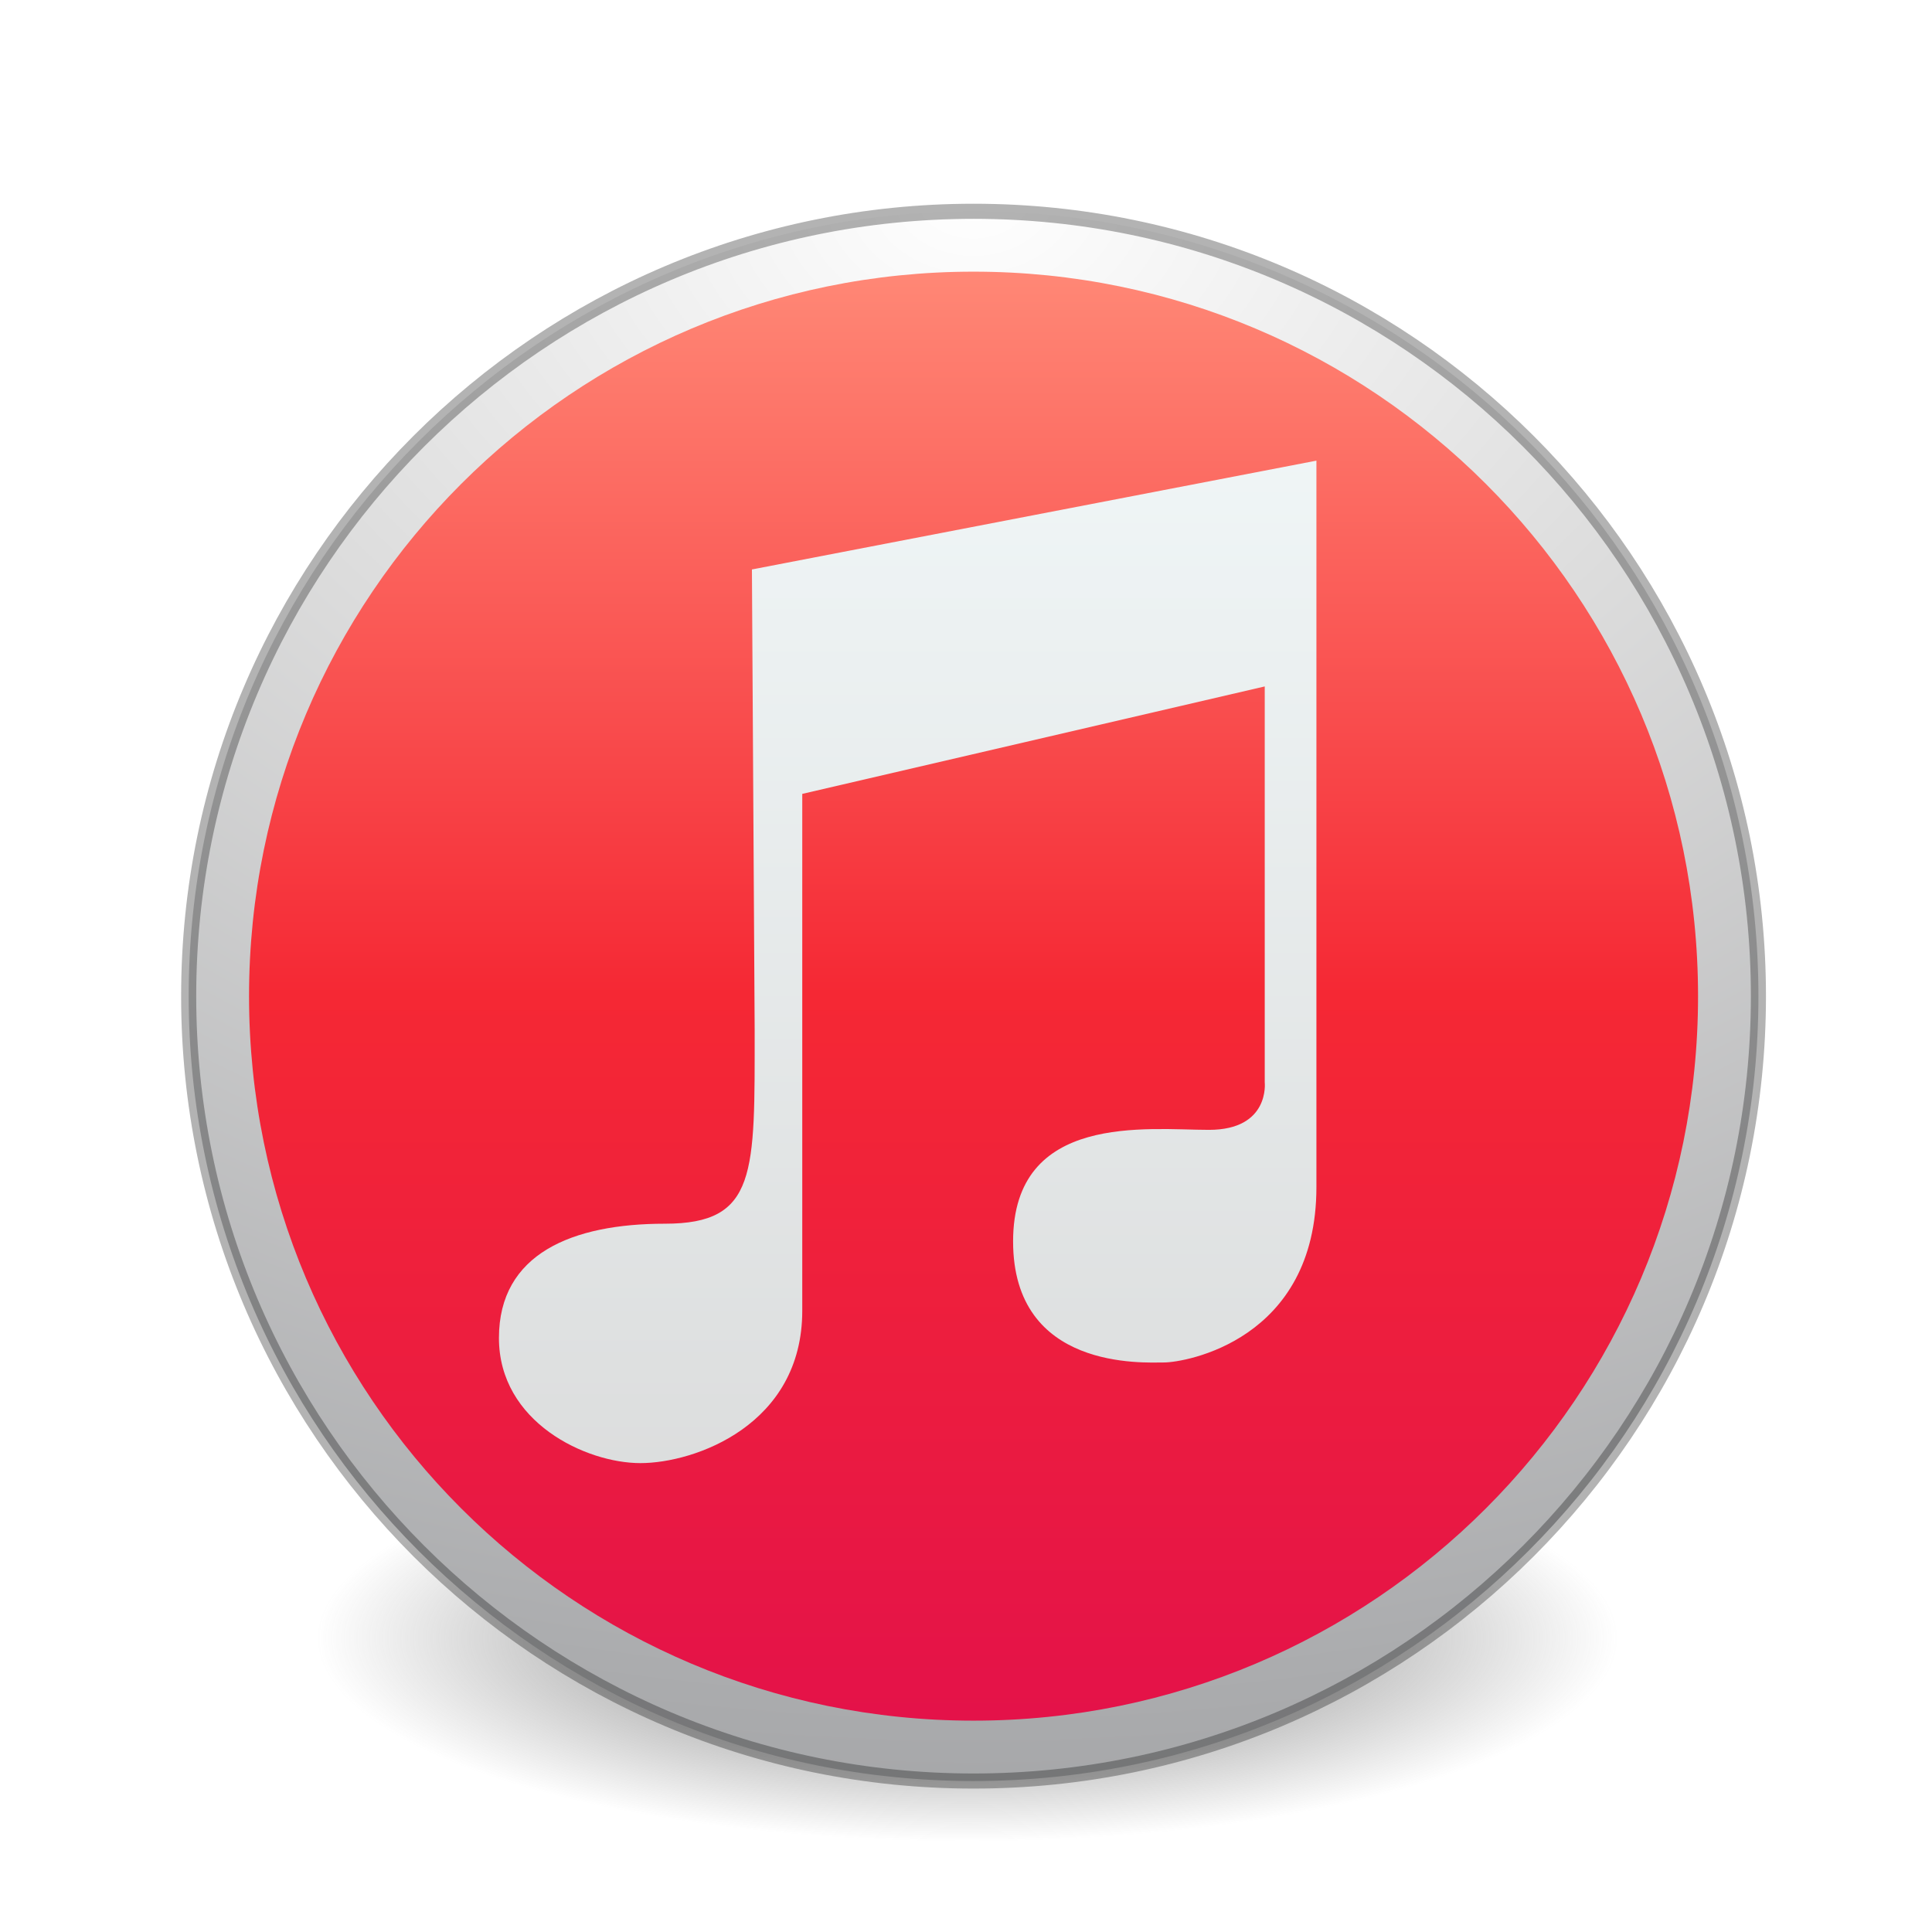
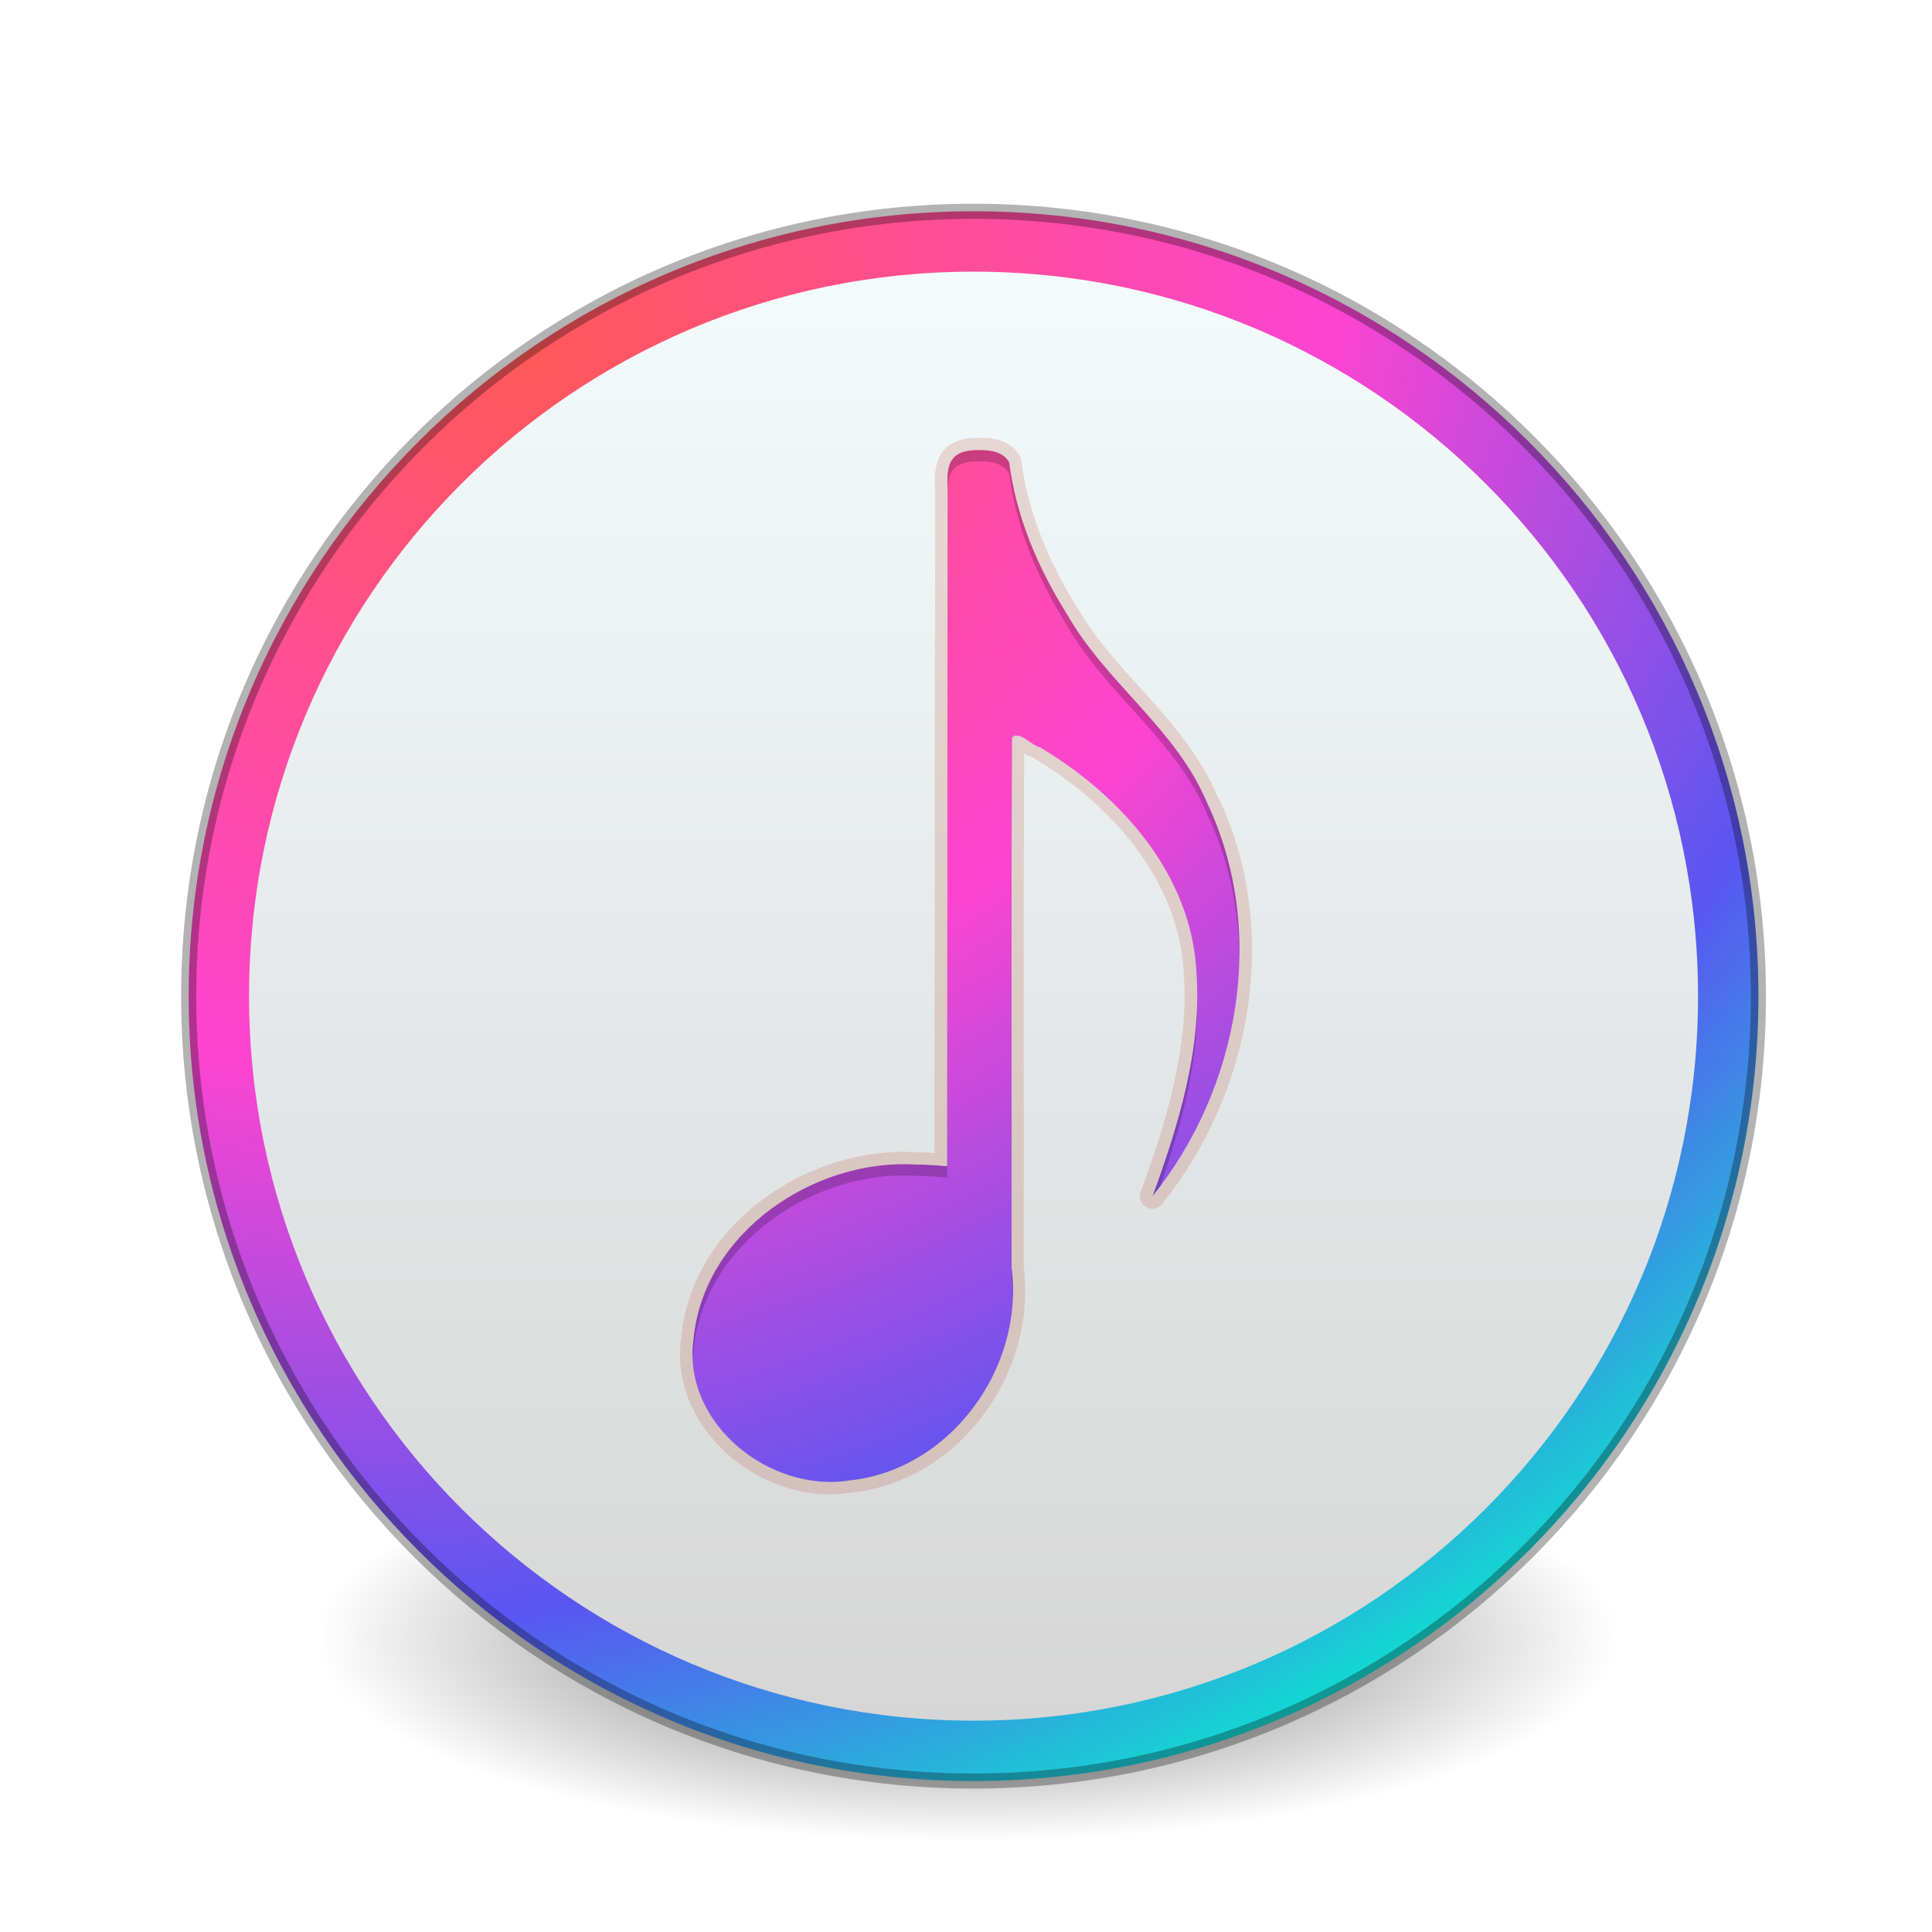
<svg xmlns="http://www.w3.org/2000/svg" xmlns:xlink="http://www.w3.org/1999/xlink" id="svg5157" height="128" width="128" version="1.1">
  <defs id="defs5159">
+     <linearGradient id="linearGradient4348">
+       <stop id="stop4350" style="stop-color:#ff5858;stop-opacity:1" offset="0" />
+       <stop id="stop4352" style="stop-color:#fc44d1;stop-opacity:1" offset="0.432" />
+       <stop offset="0.764" style="stop-color:#5956f2;stop-opacity:1" id="stop4358" />
+       <stop id="stop4354" style="stop-color:#0ee2cf;stop-opacity:1" offset="1" />
+     </linearGradient>
+     <linearGradient id="linearGradient2867-449-88-871-390-598-476-591-434-148-57-177-8-3-3-6-4-8-8-8">
+       <stop offset="0" style="stop-color:#ffcd7d;stop-opacity:1" id="stop4338" />
+       <stop offset="0.262" style="stop-color:#fc8f36;stop-opacity:1" id="stop4340" />
+       <stop offset="0.705" style="stop-color:#e23a0e;stop-opacity:1" id="stop4342" />
+       <stop offset="1" style="stop-color:#ac441f;stop-opacity:1" id="stop4344" />
+     </linearGradient>
    <linearGradient id="linearGradient3820-7-2-8-6">
      <stop offset="0" style="stop-color:#3d3d3d;stop-opacity:1" id="stop3822-2-6-5-0" />
      <stop offset="0.5" style="stop-color:#686868;stop-opacity:0.498" id="stop3864-8-7-4-1" />
      <stop offset="1" style="stop-color:#686868;stop-opacity:0" id="stop3824-1-2-6-7" />
    </linearGradient>
    <linearGradient id="linearGradient4806">
      <stop id="stop4808" style="stop-color:#ffffff;stop-opacity:1" offset="0" />
      <stop id="stop4810" style="stop-color:#ffffff;stop-opacity:0.235" offset="0.424" />
      <stop id="stop4812" style="stop-color:#ffffff;stop-opacity:0.157" offset="0.821" />
      <stop id="stop4814" style="stop-color:#ffffff;stop-opacity:0.392" offset="1" />
    </linearGradient>
    <linearGradient y2="40.496" x2="71.204" y1="15.369" x1="71.204" gradientTransform="matrix(4.16388,0,0,4.16388,-236.0326,-50.03625)" gradientUnits="userSpaceOnUse" id="linearGradient3118" xlink:href="#linearGradient4806" />
    <radialGradient r="62.769" fy="186.171" fx="99.157" cy="186.171" cx="99.157" gradientTransform="matrix(0.6869404,0,0,0.2146169,-4.02174,68.57333)" gradientUnits="userSpaceOnUse" id="radialGradient3163" xlink:href="#linearGradient3820-7-2-8-6" />
    <radialGradient cx="23.896" cy="3.99" r="20.397" id="radialGradient3093-0-3-6" gradientUnits="userSpaceOnUse" gradientTransform="matrix(0,1.231648,-1.625754,0,18.48697,-28.72198)">
      <stop id="stop3244-9-33-7-0" style="stop-color:#ffffff;stop-opacity:1" offset="0" />
      <stop id="stop3246-3-5-0-8" style="stop-color:#dddddd;stop-opacity:1" offset="0.262" />
      <stop id="stop3248-1-7-8-8" style="stop-color:#abacae;stop-opacity:1" offset="0.661" />
      <stop id="stop3250-9-3-0-5" style="stop-color:#89898b;stop-opacity:1" offset="1" />
    </radialGradient>
    <linearGradient id="linearGradient4164">
      <stop id="stop4166" style="stop-color:#b6b6b6;stop-opacity:1" offset="0" />
      <stop id="stop4216" style="stop-color:#a4a4a4;stop-opacity:1" offset="0.331" />
      <stop id="stop4168" style="stop-color:#c5c5c5;stop-opacity:1" offset="1" />
    </linearGradient>
    <linearGradient id="linearGradient4220-7">
      <stop id="stop4222-7" style="stop-color:#7a8498;stop-opacity:1" offset="0" />
      <stop id="stop4224-0" style="stop-color:#34405c;stop-opacity:1" offset="1" />
    </linearGradient>
    <linearGradient id="linearGradient4316-5">
      <stop id="stop4318-1" style="stop-color:#ffffff;stop-opacity:1" offset="0" />
      <stop id="stop4320-9" style="stop-color:#ffffff;stop-opacity:0.235" offset="0.338" />
      <stop id="stop4322-42" style="stop-color:#ffffff;stop-opacity:0.157" offset="0.62" />
      <stop id="stop4324-9" style="stop-color:#ffffff;stop-opacity:0.392" offset="1" />
    </linearGradient>
    <linearGradient id="linearGradient4507-6">
      <stop id="stop4509-3" style="stop-color:#2d3955;stop-opacity:1" offset="0" />
      <stop id="stop5959-4" style="stop-color:#2b3853;stop-opacity:1" offset="0.725" />
      <stop id="stop5961-1" style="stop-color:#192640;stop-opacity:1" offset="0.75" />
      <stop id="stop4511-1" style="stop-color:#08142e;stop-opacity:1" offset="1" />
    </linearGradient>
    <linearGradient id="linearGradient6042-1">
      <stop id="stop6044-9" style="stop-color:#07132d;stop-opacity:1" offset="0" />
      <stop id="stop6046-9" style="stop-color:#425479;stop-opacity:1" offset="1" />
    </linearGradient>
    <linearGradient x1="7.078" y1="3.082" x2="7.078" y2="45.369" id="linearGradient3087-408-5" gradientUnits="userSpaceOnUse" gradientTransform="matrix(0.2211072,0,0,0.2211073,6.693426,6.693263)">
      <stop id="stop7201-5" style="stop-color:#170418;stop-opacity:1" offset="0" />
      <stop id="stop7203-2" style="stop-color:#50386b;stop-opacity:1" offset="1" />
    </linearGradient>
    <linearGradient id="linearGradient2867-449-88-871-390-598-476-591-434-148-57-177-691-4">
      <stop id="stop7191-4" style="stop-color:#612f91;stop-opacity:1" offset="0" />
      <stop id="stop7197-2" style="stop-color:#1a4aa2;stop-opacity:1" offset="1" />
    </linearGradient>
    <linearGradient id="linearGradient4278-3">
      <stop id="stop4280-6" style="stop-color:#000000;stop-opacity:0" offset="0" />
      <stop id="stop4286-1" style="stop-color:#000000;stop-opacity:0" offset="0.5" />
      <stop id="stop4282-24" style="stop-color:#000000;stop-opacity:1" offset="1" />
    </linearGradient>
    <linearGradient id="linearGradient4316-4-0">
      <stop id="stop4318-4-5" style="stop-color:#ffffff;stop-opacity:1" offset="0" />
      <stop id="stop4320-2-9" style="stop-color:#ffffff;stop-opacity:0.235" offset="0.338" />
      <stop id="stop4322-4-1" style="stop-color:#ffffff;stop-opacity:0.157" offset="0.62" />
      <stop id="stop4324-4-8" style="stop-color:#ffffff;stop-opacity:0.392" offset="1" />
    </linearGradient>
    <linearGradient id="linearGradient6088-74">
      <stop id="stop6090-5" style="stop-color:#ff54d2;stop-opacity:0" offset="0" />
      <stop id="stop6257-5" style="stop-color:#f62b68;stop-opacity:1" offset="0.324" />
      <stop id="stop6255-6" style="stop-color:#ff0105;stop-opacity:1" offset="0.561" />
      <stop id="stop6092-0" style="stop-color:#ff54d2;stop-opacity:0.478" offset="1" />
    </linearGradient>
    <linearGradient id="linearGradient4316-4-6-6">
      <stop id="stop4318-4-4-6" style="stop-color:#ffffff;stop-opacity:1" offset="0" />
      <stop id="stop4320-2-2-6" style="stop-color:#ffffff;stop-opacity:0.235" offset="0.338" />
      <stop id="stop4322-4-5-5" style="stop-color:#ffffff;stop-opacity:0.157" offset="0.62" />
      <stop id="stop4324-4-1-5" style="stop-color:#ffffff;stop-opacity:0.392" offset="1" />
    </linearGradient>
    <linearGradient id="linearGradient3990-3-1">
      <stop id="stop3992-0-0" style="stop-color:#ffffff;stop-opacity:1" offset="0" />
      <stop id="stop3994-2-1" style="stop-color:#ffffff;stop-opacity:0" offset="1" />
    </linearGradient>
    <linearGradient id="linearGradient6191-9">
      <stop id="stop6193-8" style="stop-color:#ffffff;stop-opacity:0" offset="0" />
      <stop id="stop6197-8" style="stop-color:#ffffff;stop-opacity:0" offset="0.405" />
      <stop id="stop6195-9" style="stop-color:#ffffff;stop-opacity:0.478" offset="1" />
    </linearGradient>
    <linearGradient id="linearGradient6191-7-9">
      <stop id="stop6193-7-3" style="stop-color:#ffffff;stop-opacity:0" offset="0" />
      <stop id="stop6197-2-2" style="stop-color:#ffffff;stop-opacity:0" offset="0.405" />
      <stop id="stop6195-2-1" style="stop-color:#ffffff;stop-opacity:0.478" offset="1" />
    </linearGradient>
    <linearGradient id="linearGradient6191-8-3">
      <stop id="stop6193-75-7" style="stop-color:#ffffff;stop-opacity:0" offset="0" />
      <stop id="stop6197-3-4" style="stop-color:#ffffff;stop-opacity:0" offset="0.405" />
      <stop id="stop6195-7-2" style="stop-color:#ffffff;stop-opacity:0.478" offset="1" />
    </linearGradient>
    <linearGradient id="linearGradient6088-6-1">
      <stop id="stop6090-2-0" style="stop-color:#ff54d2;stop-opacity:0" offset="0" />
      <stop id="stop6257-4-6" style="stop-color:#ff54d2;stop-opacity:0" offset="0.324" />
      <stop id="stop6255-3-6" style="stop-color:#ff54d2;stop-opacity:0.252" offset="0.561" />
      <stop id="stop6092-9-6" style="stop-color:#ff54d2;stop-opacity:0.478" offset="1" />
    </linearGradient>
    <linearGradient id="linearGradient6303-4">
      <stop id="stop6305-33" style="stop-color:#ffffff;stop-opacity:1" offset="0" />
      <stop id="stop6307-9" style="stop-color:#ffffff;stop-opacity:0" offset="1" />
    </linearGradient>
    <linearGradient id="linearGradient6303-3-2">
      <stop id="stop6305-3-0" style="stop-color:#ffffff;stop-opacity:1" offset="0" />
      <stop id="stop6307-1-0" style="stop-color:#ffffff;stop-opacity:0" offset="1" />
    </linearGradient>
    <linearGradient id="linearGradient6303-33-0">
      <stop id="stop6305-1-0" style="stop-color:#ffffff;stop-opacity:1" offset="0" />
      <stop id="stop6307-5-0" style="stop-color:#ffffff;stop-opacity:0" offset="1" />
    </linearGradient>
    <linearGradient id="linearGradient6413-0">
      <stop id="stop6415-1" style="stop-color:#feffff;stop-opacity:1" offset="0" />
      <stop id="stop6417-4" style="stop-color:#fe70ca;stop-opacity:1" offset="1" />
    </linearGradient>
    <linearGradient id="linearGradient6455-7">
      <stop id="stop6457-5" style="stop-color:#fbac9b;stop-opacity:1" offset="0" />
      <stop id="stop6459-8" style="stop-color:#fcfafc;stop-opacity:1" offset="1" />
    </linearGradient>
    <linearGradient y2="37.81" x2="34.131" y1="41.608" x1="38.851" gradientTransform="matrix(0.6704997,0,0,0.7014216,32.61915,33.48757)" gradientUnits="userSpaceOnUse" id="linearGradient4264" xlink:href="#linearGradient6455-7" />
    <linearGradient y2="37.81" x2="34.131" y1="41.608" x1="38.851" gradientTransform="matrix(0.9587095,0,0,1.002923,20.38236,19.71626)" gradientUnits="userSpaceOnUse" id="linearGradient4267" xlink:href="#linearGradient6413-0" />
    <radialGradient r="3.159" fy="39.709" fx="36.491" cy="39.709" cx="36.491" gradientTransform="matrix(0.9587095,0,0,1.002923,28.42503,24.58419)" gradientUnits="userSpaceOnUse" id="radialGradient4270" xlink:href="#linearGradient6303-33-0" />
    <radialGradient r="3.159" fy="39.709" fx="36.491" cy="39.709" cx="36.491" gradientTransform="matrix(3.360827,-1.940375,1.104006,1.912195,-113.6476,47.86859)" gradientUnits="userSpaceOnUse" id="radialGradient4273" xlink:href="#linearGradient6303-3-2" />
    <radialGradient r="3.159" fy="39.709" fx="36.491" cy="39.709" cx="36.491" gradientTransform="matrix(4.176534,-2.411323,1.37196,2.376304,-133.3167,71.58601)" gradientUnits="userSpaceOnUse" id="radialGradient4276" xlink:href="#linearGradient6303-4" />
    <radialGradient r="3.857" fy="31.405" fx="32.373" cy="31.405" cx="32.373" gradientTransform="matrix(-2.670923,-2.670923,2.670923,-2.670923,67.08414,232.8429)" gradientUnits="userSpaceOnUse" id="radialGradient4279" xlink:href="#linearGradient6088-6-1" />
    <radialGradient r="3.857" fy="31.405" fx="32.373" cy="31.405" cx="32.373" gradientTransform="matrix(2.286497,3.175066,-3.065167,2.207354,86.73945,-106.1338)" gradientUnits="userSpaceOnUse" id="radialGradient4282" xlink:href="#linearGradient6191-8-3" />
    <radialGradient r="3.857" fy="31.405" fx="32.373" cy="31.405" cx="32.373" gradientTransform="matrix(0,3.912686,-3.777256,-2.2076244e-8,183.1374,-60.68714)" gradientUnits="userSpaceOnUse" id="radialGradient4285" xlink:href="#linearGradient6191-7-9" />
    <radialGradient r="3.857" fy="31.405" fx="32.373" cy="31.405" cx="32.373" gradientTransform="matrix(3.779364,1.012678,-0.9776258,3.648549,-27.16302,-81.38534)" gradientUnits="userSpaceOnUse" id="radialGradient4288" xlink:href="#linearGradient6191-9" />
    <linearGradient y2="65.922" x2="68.313" y1="52.925" x1="68.313" gradientTransform="matrix(0.2922833,0,0,0.2192125,44.94204,49.38755)" gradientUnits="userSpaceOnUse" id="linearGradient4291" xlink:href="#linearGradient3990-3-1" />
    <linearGradient y2="48.984" x2="92.696" y1="16.555" x1="92.696" gradientTransform="matrix(0.8422459,0,0,0.8422459,-13.05882,38.56502)" gradientUnits="userSpaceOnUse" id="linearGradient4294" xlink:href="#linearGradient4316-4-6-6" />
    <radialGradient r="3.857" fy="31.405" fx="32.373" cy="31.405" cx="32.373" gradientTransform="matrix(-3.777256,0,0,-3.777256,186.7971,184.6408)" gradientUnits="userSpaceOnUse" id="radialGradient4297" xlink:href="#linearGradient6088-74" />
    <linearGradient y2="48.984" x2="92.696" y1="16.555" x1="92.696" gradientTransform="matrix(1.52852,0,0,-1.52852,-76.2549,115.7843)" gradientUnits="userSpaceOnUse" id="linearGradient4302" xlink:href="#linearGradient4316-4-0" />
    <radialGradient r="9.498" fy="95.388" fx="95.838" cy="95.388" cx="95.838" gradientTransform="matrix(0.945105,-1.4092773e-7,1.3241225e-7,0.8879976,-26.22388,-19.05486)" gradientUnits="userSpaceOnUse" id="radialGradient4305" xlink:href="#linearGradient4278-3" />
    <radialGradient r="20.397" cy="3.99" cx="23.896" gradientTransform="matrix(0,0.8796496,-1.161122,0,69.13288,36.91409)" gradientUnits="userSpaceOnUse" id="radialGradient4308" xlink:href="#linearGradient2867-449-88-871-390-598-476-591-434-148-57-177-691-4" />
    <linearGradient y2="45.369" x2="7.078" y1="3.082" x1="7.078" gradientTransform="matrix(0.3685697,0,0,0.3685698,55.65433,57.15224)" gradientUnits="userSpaceOnUse" id="linearGradient4310" xlink:href="#linearGradient3087-408-5" />
    <radialGradient r="10.498" fy="21.239" fx="32" cy="21.239" cx="32" gradientTransform="matrix(0,3.545735,-8.167775,0,237.9776,-66.43339)" gradientUnits="userSpaceOnUse" id="radialGradient4315" xlink:href="#linearGradient6042-1" />
    <radialGradient r="15.639" fy="16.448" fx="91.35" cy="16.448" cx="91.35" gradientTransform="matrix(0,3.229061,-3.229061,0,117.6108,-253.8221)" gradientUnits="userSpaceOnUse" id="radialGradient4318" xlink:href="#linearGradient4507-6" />
    <linearGradient y2="48.984" x2="92.696" y1="16.555" x1="92.696" gradientTransform="matrix(1.96524,0,0,1.96524,-116.4706,2.000041)" gradientUnits="userSpaceOnUse" id="linearGradient4321" xlink:href="#linearGradient4316-5" />
    <linearGradient y2="48.631" x2="91.566" y1="16.543" x1="91.566" gradientTransform="matrix(2.027629,0,0,2.027629,-122.2157,-0.03889476)" gradientUnits="userSpaceOnUse" id="linearGradient4325" xlink:href="#linearGradient4220-7" />
    <linearGradient y2="56.115" x2="51.2" y1="8.114" x1="51.2" gradientTransform="matrix(1.689267,0,0,1.689267,-22.18352,11.94165)" gradientUnits="userSpaceOnUse" id="linearGradient4329" xlink:href="#linearGradient4164" />
-     <radialGradient r="20.397" fy="3.99" fx="23.896" cy="3.99" cx="23.896" gradientTransform="matrix(0,7.326988,-9.671494,0,103.0902,-162.1666)" gradientUnits="userSpaceOnUse" id="radialGradient4332" xlink:href="#radialGradient3093-0-3-6" />
+     <radialGradient r="14.379" fy="7.011" fx="25.384" cy="7.011" cx="25.384" gradientTransform="matrix(3.326426,6.465982,-7.926299,4.077686,6.415316,-168.8994)" gradientUnits="userSpaceOnUse" id="radialGradient4332" xlink:href="#linearGradient4348" />
    <linearGradient id="linearGradient4829">
-       <stop style="stop-color:#f4fbfc;stop-opacity:1;" offset="0" id="stop4831" />
+       <stop style="stop-color:#f4fbfc;stop-opacity:1" offset="0" id="stop4831" />
      <stop style="stop-color:#d6d6d6;stop-opacity:1;" offset="1" id="stop4833" />
    </linearGradient>
    <clipPath id="clipPath-440877745">
      <g transform="translate(0,-1004.362)" id="g17">
        <path style="fill:#1890d0" d="m -24,13 c 0,1.105 -0.672,2 -1.5,2 -0.828,0 -1.5,-0.895 -1.5,-2 0,-1.105 0.672,-2 1.5,-2 0.828,0 1.5,0.895 1.5,2 z" transform="matrix(15.33333,0,0,11.5,415,878.8622)" id="path19" />
      </g>
    </clipPath>
    <linearGradient id="linearGradient5423">
      <stop style="stop-color:#6acb97;stop-opacity:1;" offset="0" id="stop5425" />
      <stop style="stop-color:#3f9d7a;stop-opacity:1" offset="1" id="stop5427" />
    </linearGradient>
    <radialGradient r="20.397" fy="3.99" fx="23.896" cy="3.99" cx="23.896" gradientTransform="matrix(0,7.326988,-9.671494,0,247.547,-163.4756)" gradientUnits="userSpaceOnUse" id="radialGradient4332-5" xlink:href="#radialGradient3093-0-3-6-3" />
    <radialGradient cx="23.896" cy="3.99" r="20.397" id="radialGradient3093-0-3-6-3" gradientUnits="userSpaceOnUse" gradientTransform="matrix(0,1.231648,-1.625754,0,18.48697,-28.72198)">
      <stop id="stop3244-9-33-7-0-5" style="stop-color:#ffffff;stop-opacity:1" offset="0" />
      <stop id="stop3246-3-5-0-8-6" style="stop-color:#dddddd;stop-opacity:1" offset="0.262" />
      <stop id="stop3248-1-7-8-8-2" style="stop-color:#abacae;stop-opacity:1" offset="0.661" />
      <stop id="stop3250-9-3-0-5-9" style="stop-color:#89898b;stop-opacity:1" offset="1" />
    </radialGradient>
    <clipPath id="clipPath-440877745-6">
      <g transform="translate(0,-1004.362)" id="g17-0">
        <path style="fill:#1890d0" d="m -24,13 c 0,1.105 -0.672,2 -1.5,2 -0.828,0 -1.5,-0.895 -1.5,-2 0,-1.105 0.672,-2 1.5,-2 0.828,0 1.5,0.895 1.5,2 z" transform="matrix(15.33333,0,0,11.5,415,878.8622)" id="path19-6" />
      </g>
    </clipPath>
-     <linearGradient xlink:href="#linearGradient4829" id="linearGradient5717" gradientUnits="userSpaceOnUse" x1="100" y1="852.362" x2="100" y2="1052.362" gradientTransform="matrix(0.5273543,0,0,0.5273543,11.76458,-436.2342)" />
-     <linearGradient xlink:href="#linearGradient5423-7" id="linearGradient5715" gradientUnits="userSpaceOnUse" x1="99.036" y1="-0.505" x2="99.036" y2="199.84" gradientTransform="matrix(0.48,0,0,0.48,16.5,17.99801)" />
+     <linearGradient xlink:href="#linearGradient4829" id="linearGradient5715" gradientUnits="userSpaceOnUse" x1="99.036" y1="-0.505" x2="99.036" y2="199.84" gradientTransform="matrix(0.48,0,0,0.48,16.5,17.99801)" />
    <linearGradient id="linearGradient5423-7">
      <stop style="stop-color:#ff8876;stop-opacity:1;" offset="0" id="stop5425-5" />
      <stop id="stop19693" offset="0.5" style="stop-color:#f52834;stop-opacity:1;" />
      <stop style="stop-color:#e41249;stop-opacity:1;" offset="1" id="stop5427-3" />
    </linearGradient>
+     <radialGradient cx="-4.029" cy="93.468" r="35.338" fx="-4.029" fy="93.468" id="radialGradient6276" xlink:href="#linearGradient3811" gradientUnits="userSpaceOnUse" gradientTransform="matrix(1.556392,0,0,0.1697883,47.75745,-27.0879)" />
+     <linearGradient id="linearGradient3811">
+       <stop id="stop3813" style="stop-color:#000000;stop-opacity:1" offset="0" />
+       <stop id="stop3815" style="stop-color:#000000;stop-opacity:0" offset="1" />
+     </linearGradient>
+     <radialGradient cx="4.993" cy="43.5" r="2.5" fx="4.993" fy="43.5" id="radialGradient4093" xlink:href="#linearGradient3688-166-749-5" gradientUnits="userSpaceOnUse" gradientTransform="matrix(2.003784,0,0,1.4,27.98813,-17.4)" />
+     <linearGradient id="linearGradient3688-166-749-5">
+       <stop id="stop2883-0" style="stop-color:#181818;stop-opacity:1" offset="0" />
+       <stop id="stop2885-5" style="stop-color:#181818;stop-opacity:0" offset="1" />
+     </linearGradient>
+     <radialGradient cx="4.993" cy="43.5" r="2.5" fx="4.993" fy="43.5" id="radialGradient4095" xlink:href="#linearGradient3688-166-749-5" gradientUnits="userSpaceOnUse" gradientTransform="matrix(2.003784,0,0,1.4,-20.01187,-104.4)" />
+     <linearGradient x1="25.058" y1="47.028" x2="25.058" y2="39.999" id="linearGradient4097" xlink:href="#linearGradient3702-501-757-0" gradientUnits="userSpaceOnUse" />
+     <linearGradient id="linearGradient3702-501-757-0">
+       <stop id="stop2895-0" style="stop-color:#181818;stop-opacity:0" offset="0" />
+       <stop id="stop2897-2" style="stop-color:#181818;stop-opacity:1" offset="0.5" />
+       <stop id="stop2899-6" style="stop-color:#181818;stop-opacity:0" offset="1" />
+     </linearGradient>
+     <radialGradient cx="6.73" cy="9.957" r="12.672" fx="6.2" fy="9.957" id="radialGradient5264-4" xlink:href="#linearGradient2867-449-88-871-390-598-476-591-434-148-57-177-8-3-3-6-4-8-8-8" gradientUnits="userSpaceOnUse" gradientTransform="matrix(0,25.08328,-30.79425,0,533.2111,-238.6151)" />
+     <linearGradient id="linearGradient4346">
+       <stop id="stop3750-1-0-7-6-6-1-3-9" style="stop-color:#ffcd7d;stop-opacity:1" offset="0" />
+       <stop id="stop3752-3-7-4-0-32-8-923-0" style="stop-color:#fc8f36;stop-opacity:1" offset="0.262" />
+       <stop id="stop3754-1-8-5-2-7-6-7-1" style="stop-color:#e23a0e;stop-opacity:1" offset="0.705" />
+       <stop id="stop3756-1-6-2-6-6-1-96-6" style="stop-color:#ac441f;stop-opacity:1" offset="1" />
+     </linearGradient>
+     <linearGradient x1="24" y1="5" x2="24" y2="43" id="linearGradient4136" xlink:href="#linearGradient3924" gradientUnits="userSpaceOnUse" gradientTransform="matrix(2.72973,0,0,2.72973,-24.02642,-127.7317)" />
+     <linearGradient id="linearGradient3924">
+       <stop id="stop3926" style="stop-color:#ffffff;stop-opacity:1" offset="0" />
+       <stop id="stop3928" style="stop-color:#ffffff;stop-opacity:0.235" offset="0.063" />
+       <stop id="stop3930" style="stop-color:#ffffff;stop-opacity:0.157" offset="0.951" />
+       <stop id="stop3932" style="stop-color:#ffffff;stop-opacity:0.392" offset="1" />
+     </linearGradient>
+     <linearGradient x1="167.983" y1="8.508" x2="167.983" y2="54.78" id="linearGradient5228" xlink:href="#linearGradient2867-449-88-871-390-598-476-591-434-148-57-177-8-3-3-6-4-8-8-8" gradientUnits="userSpaceOnUse" gradientTransform="matrix(1.50944,0,0,1.518846,-182.0215,14.62518)" />
+     <linearGradient id="linearGradient5803">
+       <stop id="stop5805" style="stop-color:#fff5ef;stop-opacity:1" offset="0" />
+       <stop id="stop5807" style="stop-color:#fef8dd;stop-opacity:1" offset="1" />
+     </linearGradient>
+     <radialGradient r="20.397" fy="3.99" fx="23.896" cy="3.99" cx="23.896" gradientTransform="matrix(0,7.326988,-9.671494,0,-29.31543,-167.6498)" gradientUnits="userSpaceOnUse" id="radialGradient4332-2" xlink:href="#linearGradient2867-449-88-871-390-598-476-591-434-148-57-177-8-3-3-6-4-8-8-8" />
+     <radialGradient cx="23.896" cy="3.99" r="20.397" id="radialGradient3093-0-3-6-9" gradientUnits="userSpaceOnUse" gradientTransform="matrix(0,1.231648,-1.625754,0,18.48697,-28.72198)">
+       <stop id="stop3244-9-33-7-0-1" style="stop-color:#ffffff;stop-opacity:1" offset="0" />
+       <stop id="stop3246-3-5-0-8-2" style="stop-color:#dddddd;stop-opacity:1" offset="0.262" />
+       <stop id="stop3248-1-7-8-8-7" style="stop-color:#abacae;stop-opacity:1" offset="0.661" />
+       <stop id="stop3250-9-3-0-5-0" style="stop-color:#89898b;stop-opacity:1" offset="1" />
+     </radialGradient>
+     <radialGradient r="62.769" fy="186.171" fx="99.157" cy="186.171" cx="99.157" gradientTransform="matrix(0.6869404,0,0,0.2146169,-136.4274,63.09012)" gradientUnits="userSpaceOnUse" id="radialGradient3163-9" xlink:href="#linearGradient3820-7-2-8-6" />
  </defs>
  <path d="m 107.212,108.529 a 43.119,13.471 0 1 1 -86.237,0 43.119,13.471 0 1 1 86.237,0 z" id="path3818-0-5-0" style="fill:url(#radialGradient3163);fill-opacity:1;stroke:none" />
  <path style="color:#000000;fill:url(#radialGradient4332);fill-opacity:1;fill-rule:nonzero;stroke:none;stroke-width:1;marker:none;visibility:visible;display:inline;overflow:visible;enable-background:accumulate" id="path2555-7" d="m 64.5,13.998 c -28.692,0 -52,23.308 -52,52 0,28.692 23.308,52 52,52 28.692,0 52,-23.308 52,-52 0,-28.692 -23.308,-52 -52,-52 z" />
+   <path style="color:#000000;display:inline;overflow:visible;visibility:visible;opacity:0.2;fill:#000000;fill-opacity:1;fill-rule:nonzero;stroke:none;marker:none;enable-background:accumulate" d="m 64.764,29.752 c -0.666,0 -1.235,0.12 -1.699,0.385 -0.464,0.265 -0.771,0.677 -0.926,1.107 -0.309,0.86 -0.18,1.696 -0.18,2.42 l -0.053,43.477 c -0.413,-0.029 -0.652,-0.05 -1.184,-0.053 -0.023,-1.15e-4 -0.028,0 -0.051,0 -7.124,-0.41 -14.815,4.718 -15.549,12.279 -0.001,0.009 0.001,0.017 0,0.025 -0.427,3.109 1.019,5.935 3.219,7.826 2.193,1.886 5.162,2.881 8.057,2.418 l 0,0.027 c 0.019,-0.002 0.032,-0.025 0.051,-0.027 7.07,-0.79 12.236,-7.818 11.377,-14.877 5.5e-5,-0.034 -5.3e-5,-0.069 0,-0.104 0.018,-11.331 -0.029,-22.688 0.027,-34.004 0.056,0.038 0.094,0.065 0.154,0.104 0.115,0.074 0.303,0.139 0.463,0.205 5.175,3.081 9.661,8.141 9.961,14.287 0.336,4.895 -1.143,9.771 -2.857,14.467 a 0.821,0.821 0 0 0 1.416,0.797 c 5.97,-7.395 7.903,-18.143 3.732,-26.924 l -0.025,0 c -2.188,-5.171 -6.841,-8.224 -9.293,-12.537 a 0.821,0.821 0 0 0 -0.025,-0.025 c -1.867,-2.972 -3.271,-6.287 -3.707,-9.73 a 0.821,0.821 0 0 0 -0.076,-0.256 c -0.303,-0.606 -0.88,-0.977 -1.391,-1.133 -0.51,-0.156 -0.991,-0.159 -1.391,-0.154 l -0.051,0 z m 0.01,0.814 0.051,0 c 0.365,-0.004 0.782,0.017 1.154,0.133 0.373,0.116 0.701,0.326 0.889,0.701 0.228,1.798 0.707,3.548 1.367,5.229 0.66,1.681 1.504,3.293 2.461,4.816 0.648,1.14 1.423,2.182 2.254,3.184 0.831,1.001 1.718,1.962 2.588,2.932 0.87,0.97 1.721,1.949 2.484,2.994 0.764,1.045 1.44,2.156 1.953,3.383 0.502,1.057 0.912,2.145 1.234,3.254 0.322,1.109 0.557,2.237 0.707,3.377 0.301,2.28 0.267,4.601 -0.074,6.883 -0.341,2.281 -0.991,4.523 -1.914,6.641 -0.923,2.118 -2.122,4.113 -3.566,5.902 0.862,-2.362 1.675,-4.788 2.23,-7.262 0.278,-1.237 0.492,-2.485 0.613,-3.742 0.121,-1.258 0.15,-2.525 0.062,-3.799 -0.08,-1.63 -0.434,-3.179 -1.004,-4.637 -0.57,-1.457 -1.356,-2.822 -2.299,-4.082 -0.943,-1.26 -2.043,-2.416 -3.24,-3.455 -1.197,-1.039 -2.491,-1.962 -3.824,-2.756 -0.238,-0.027 -0.587,-0.318 -0.934,-0.537 -0.347,-0.219 -0.69,-0.366 -0.916,-0.105 -0.066,11.696 -0.011,23.414 -0.029,35.119 0.108,0.831 0.126,1.663 0.061,2.484 -0.065,0.822 -0.213,1.633 -0.436,2.422 -0.445,1.577 -1.187,3.064 -2.164,4.365 -0.977,1.301 -2.187,2.417 -3.568,3.252 -0.691,0.417 -1.424,0.764 -2.191,1.029 -0.768,0.265 -1.572,0.449 -2.4,0.537 -1.316,0.219 -2.67,0.092 -3.951,-0.307 -1.281,-0.398 -2.487,-1.069 -3.504,-1.943 -1.017,-0.875 -1.845,-1.952 -2.369,-3.162 -0.262,-0.605 -0.449,-1.244 -0.545,-1.906 -0.096,-0.663 -0.103,-1.35 -0.004,-2.053 0.084,-0.884 0.273,-1.733 0.551,-2.543 0.278,-0.81 0.646,-1.579 1.09,-2.303 0.887,-1.447 2.075,-2.708 3.453,-3.736 1.378,-1.028 2.946,-1.824 4.588,-2.336 1.642,-0.512 3.359,-0.74 5.037,-0.637 0.884,0 2.082,0.111 2.082,0.111 l 0.029,-44.355 c 0,-0.78 -0.078,-1.553 0.133,-2.131 0.105,-0.289 0.283,-0.529 0.578,-0.697 0.295,-0.168 0.708,-0.264 1.283,-0.264 z" id="path5395-3" />
  <path d="m 64.5,13.998 c -28.692,0 -52,23.308 -52,52 0,28.692 23.308,52 52,52 28.692,0 52,-23.308 52,-52 0,-28.692 -23.308,-52 -52,-52 z" id="path2555-7-1" style="opacity:0.3;color:#000000;fill:none;fill-opacity:0;fill-rule:nonzero;stroke:#000000;stroke-width:1;stroke-linecap:round;stroke-linejoin:round;stroke-miterlimit:4;stroke-opacity:1;stroke-dasharray:none;stroke-dashoffset:0;marker:none;visibility:visible;display:inline;overflow:visible;enable-background:accumulate" />
-   <circle style="color:#000000;display:inline;overflow:visible;visibility:visible;fill:url(#linearGradient5715);fill-opacity:1;fill-rule:nonzero;stroke:none;stroke-width:9.134;marker:none;enable-background:accumulate" id="path4188-6-5" cx="64.5" cy="65.998" r="48" />
-   <path style="fill:url(#linearGradient5717);fill-opacity:1;stroke:none" d="m 49.998,68.187 c 0,9.553 0.18,12.887 -5.948,12.887 -6.128,0 -10.994,1.983 -10.994,7.57 0,5.587 5.768,8.291 9.372,8.291 3.605,0 10.724,-2.523 10.724,-10.093 0,-7.57 0,-34.245 0,-34.245 l 30.64,-7.119 0,26.224 c 0,0 0.36,3.154 -3.695,3.154 -4.055,0 -12.977,-1.172 -12.977,7.39 0,8.561 8.651,8.021 10.003,8.021 1.352,0 10.093,-1.442 10.093,-11.625 0,-10.183 0,-48.123 0,-48.123 l -37.399,7.209 z" id="path19695" />
+   <path style="color:#000000;display:inline;overflow:visible;visibility:visible;fill:url(#linearGradient5715);fill-opacity:1.0;fill-rule:nonzero;stroke:none;stroke-width:9.134;marker:none;enable-background:accumulate" d="M 64.5 17.998 A 48 48 0 0 0 16.5 65.998 A 48 48 0 0 0 64.5 113.998 A 48 48 0 0 0 112.5 65.998 A 48 48 0 0 0 64.5 17.998 z M 64.773 29.816 L 64.824 29.816 C 65.19 29.812 65.606 29.834 65.979 29.949 C 66.351 30.065 66.68 30.275 66.867 30.65 C 67.095 32.449 67.574 34.198 68.234 35.879 C 68.895 37.56 69.738 39.172 70.695 40.695 C 71.343 41.835 72.118 42.878 72.949 43.879 C 73.78 44.88 74.668 45.841 75.537 46.811 C 76.407 47.78 77.258 48.76 78.021 49.805 C 78.785 50.85 79.461 51.96 79.975 53.188 C 80.477 54.244 80.887 55.333 81.209 56.441 C 81.531 57.55 81.766 58.678 81.916 59.818 C 82.217 62.098 82.183 64.42 81.842 66.701 C 81.5 68.982 80.851 71.224 79.928 73.342 C 79.004 75.46 77.806 77.454 76.361 79.244 C 77.224 76.883 78.037 74.456 78.592 71.982 C 78.869 70.746 79.084 69.498 79.205 68.24 C 79.327 66.983 79.355 65.715 79.268 64.441 C 79.188 62.811 78.834 61.262 78.264 59.805 C 77.693 58.347 76.908 56.983 75.965 55.723 C 75.022 54.462 73.922 53.307 72.725 52.268 C 71.528 51.228 70.234 50.305 68.9 49.512 C 68.662 49.485 68.313 49.194 67.967 48.975 C 67.62 48.756 67.277 48.609 67.051 48.869 C 66.985 60.565 67.04 72.284 67.021 83.988 C 67.13 84.819 67.147 85.651 67.082 86.473 C 67.017 87.294 66.869 88.106 66.646 88.895 C 66.202 90.472 65.459 91.958 64.482 93.26 C 63.505 94.561 62.295 95.677 60.914 96.512 C 60.223 96.929 59.49 97.276 58.723 97.541 C 57.955 97.806 57.151 97.99 56.322 98.078 C 55.007 98.297 53.652 98.17 52.371 97.771 C 51.09 97.373 49.884 96.703 48.867 95.828 C 47.85 94.953 47.022 93.876 46.498 92.666 C 46.236 92.061 46.049 91.422 45.953 90.76 C 45.857 90.097 45.85 89.41 45.949 88.707 C 46.033 87.823 46.222 86.974 46.5 86.164 C 46.778 85.354 47.146 84.585 47.59 83.861 C 48.477 82.415 49.665 81.153 51.043 80.125 C 52.421 79.097 53.989 78.301 55.631 77.789 C 57.273 77.277 58.99 77.049 60.668 77.152 C 61.552 77.152 62.75 77.264 62.75 77.264 L 62.779 32.908 C 62.779 32.128 62.701 31.355 62.912 30.777 C 63.018 30.488 63.195 30.248 63.49 30.08 C 63.785 29.912 64.198 29.816 64.773 29.816 z " id="path4188-6-5" />
+   <path style="color:#000000;display:inline;overflow:visible;visibility:visible;opacity:0.15;fill:#ae2109;fill-opacity:1;fill-rule:nonzero;stroke:none;marker:none;enable-background:accumulate" d="M 64.764 29.002 C 64.097 29.002 63.528 29.122 63.064 29.387 C 62.6 29.652 62.293 30.064 62.139 30.494 C 61.829 31.354 61.959 32.19 61.959 32.914 L 61.906 76.391 C 61.493 76.362 61.254 76.341 60.723 76.338 C 60.7 76.338 60.695 76.338 60.672 76.338 C 53.547 75.927 45.857 81.055 45.123 88.617 C 45.122 88.626 45.124 88.634 45.123 88.643 C 44.696 91.752 46.142 94.577 48.342 96.469 C 50.535 98.354 53.503 99.35 56.398 98.887 L 56.398 98.914 C 56.417 98.912 56.43 98.889 56.449 98.887 C 63.519 98.096 68.685 91.069 67.826 84.01 C 67.826 83.975 67.826 83.941 67.826 83.906 C 67.844 72.575 67.797 61.218 67.854 49.902 C 67.909 49.94 67.948 49.967 68.008 50.006 C 68.123 50.08 68.311 50.145 68.471 50.211 C 73.645 53.292 78.131 58.352 78.432 64.498 C 78.768 69.393 77.289 74.269 75.574 78.965 A 0.821 0.821 0 0 0 76.99 79.762 C 82.96 72.367 84.893 61.619 80.723 52.838 L 80.697 52.838 C 78.509 47.667 73.856 44.613 71.404 40.301 A 0.821 0.821 0 0 0 71.379 40.275 C 69.512 37.303 68.108 33.988 67.672 30.545 A 0.821 0.821 0 0 0 67.596 30.289 C 67.292 29.683 66.715 29.312 66.205 29.156 C 65.695 29 65.214 28.998 64.814 29.002 L 64.764 29.002 z M 64.773 29.816 L 64.824 29.816 C 65.19 29.812 65.606 29.834 65.979 29.949 C 66.351 30.065 66.68 30.275 66.867 30.65 C 67.095 32.449 67.574 34.198 68.234 35.879 C 68.895 37.56 69.738 39.172 70.695 40.695 C 71.343 41.835 72.118 42.878 72.949 43.879 C 73.78 44.88 74.668 45.841 75.537 46.811 C 76.407 47.78 77.258 48.76 78.021 49.805 C 78.785 50.85 79.461 51.96 79.975 53.188 C 80.477 54.244 80.887 55.333 81.209 56.441 C 81.531 57.55 81.766 58.678 81.916 59.818 C 82.217 62.098 82.183 64.42 81.842 66.701 C 81.5 68.982 80.851 71.224 79.928 73.342 C 79.004 75.46 77.806 77.454 76.361 79.244 C 77.224 76.883 78.037 74.456 78.592 71.982 C 78.869 70.746 79.084 69.498 79.205 68.24 C 79.327 66.983 79.355 65.715 79.268 64.441 C 79.188 62.811 78.834 61.262 78.264 59.805 C 77.693 58.347 76.908 56.983 75.965 55.723 C 75.022 54.462 73.922 53.307 72.725 52.268 C 71.528 51.228 70.234 50.305 68.9 49.512 C 68.662 49.485 68.313 49.194 67.967 48.975 C 67.62 48.756 67.277 48.609 67.051 48.869 C 66.985 60.565 67.04 72.284 67.021 83.988 C 67.13 84.819 67.147 85.651 67.082 86.473 C 67.017 87.294 66.869 88.106 66.646 88.895 C 66.202 90.472 65.459 91.958 64.482 93.26 C 63.505 94.561 62.295 95.677 60.914 96.512 C 60.223 96.929 59.49 97.276 58.723 97.541 C 57.955 97.806 57.151 97.99 56.322 98.078 C 55.007 98.297 53.652 98.17 52.371 97.771 C 51.09 97.373 49.884 96.703 48.867 95.828 C 47.85 94.953 47.022 93.876 46.498 92.666 C 46.236 92.061 46.049 91.422 45.953 90.76 C 45.857 90.097 45.85 89.41 45.949 88.707 C 46.033 87.823 46.222 86.974 46.5 86.164 C 46.778 85.354 47.146 84.585 47.59 83.861 C 48.477 82.415 49.665 81.153 51.043 80.125 C 52.421 79.097 53.989 78.301 55.631 77.789 C 57.273 77.277 58.99 77.049 60.668 77.152 C 61.552 77.152 62.75 77.264 62.75 77.264 L 62.779 32.908 C 62.779 32.128 62.701 31.355 62.912 30.777 C 63.018 30.488 63.195 30.248 63.49 30.08 C 63.785 29.912 64.198 29.816 64.773 29.816 z " id="path5395" />
</svg>
